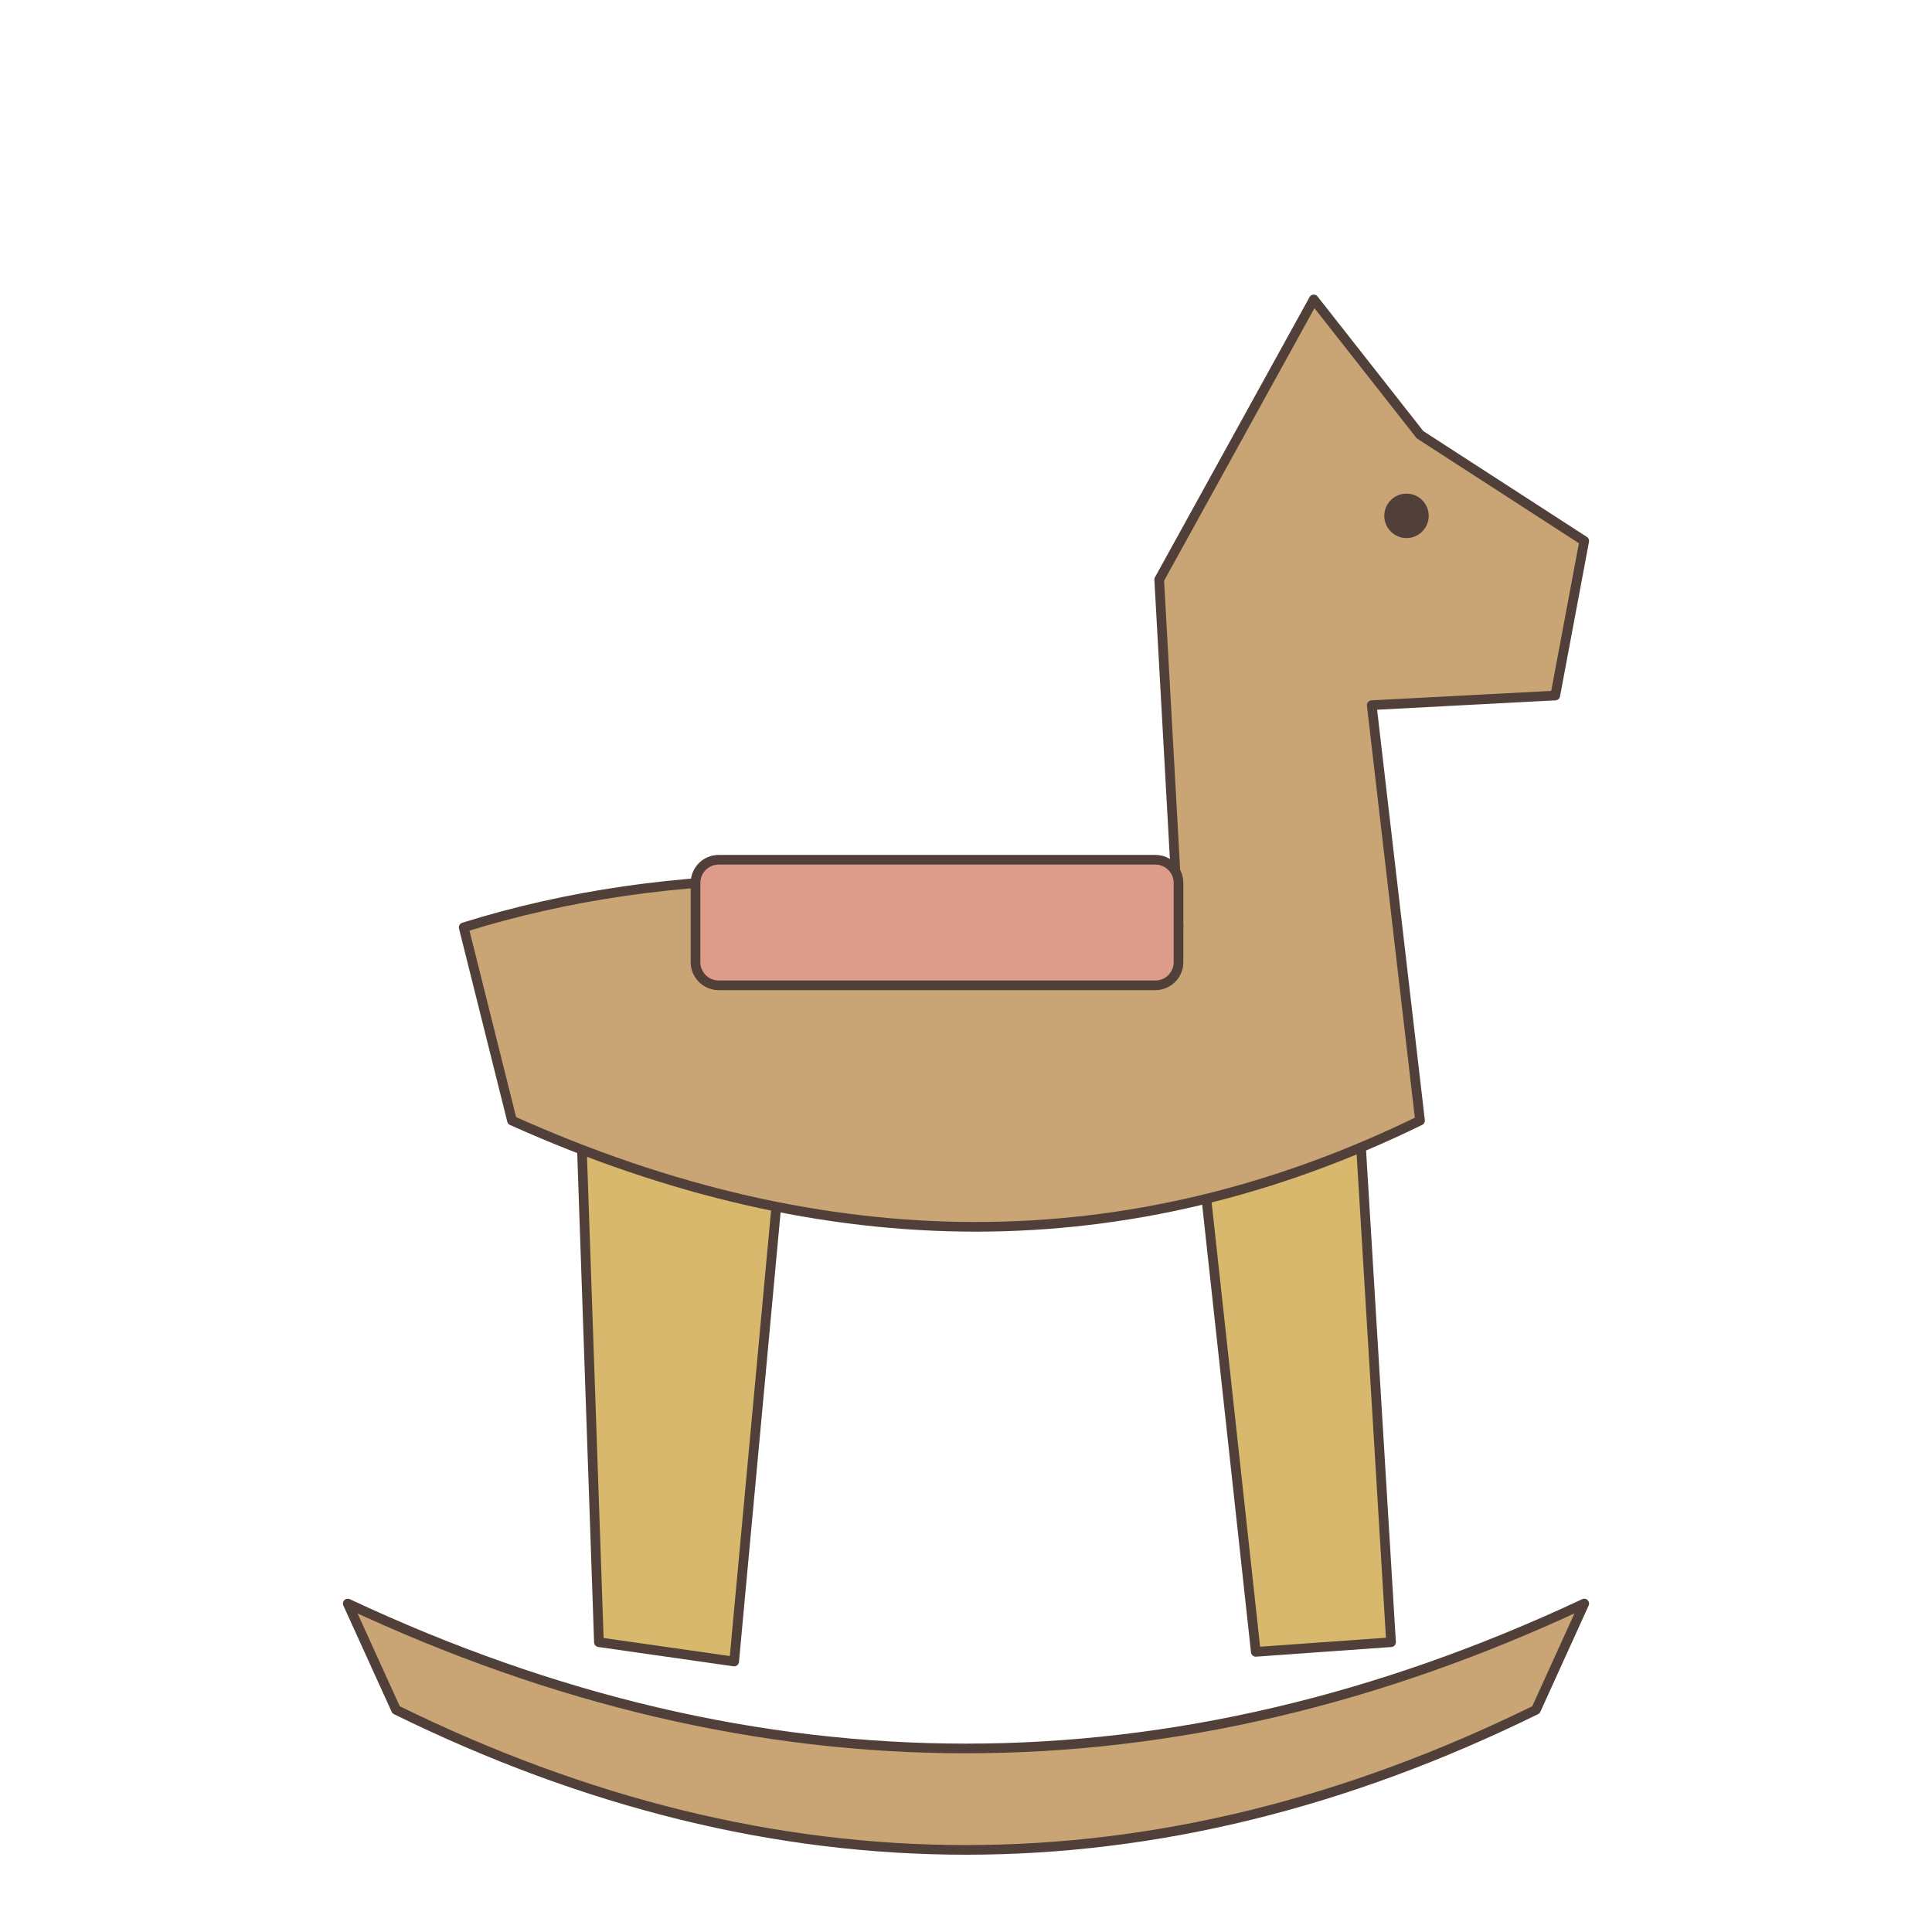
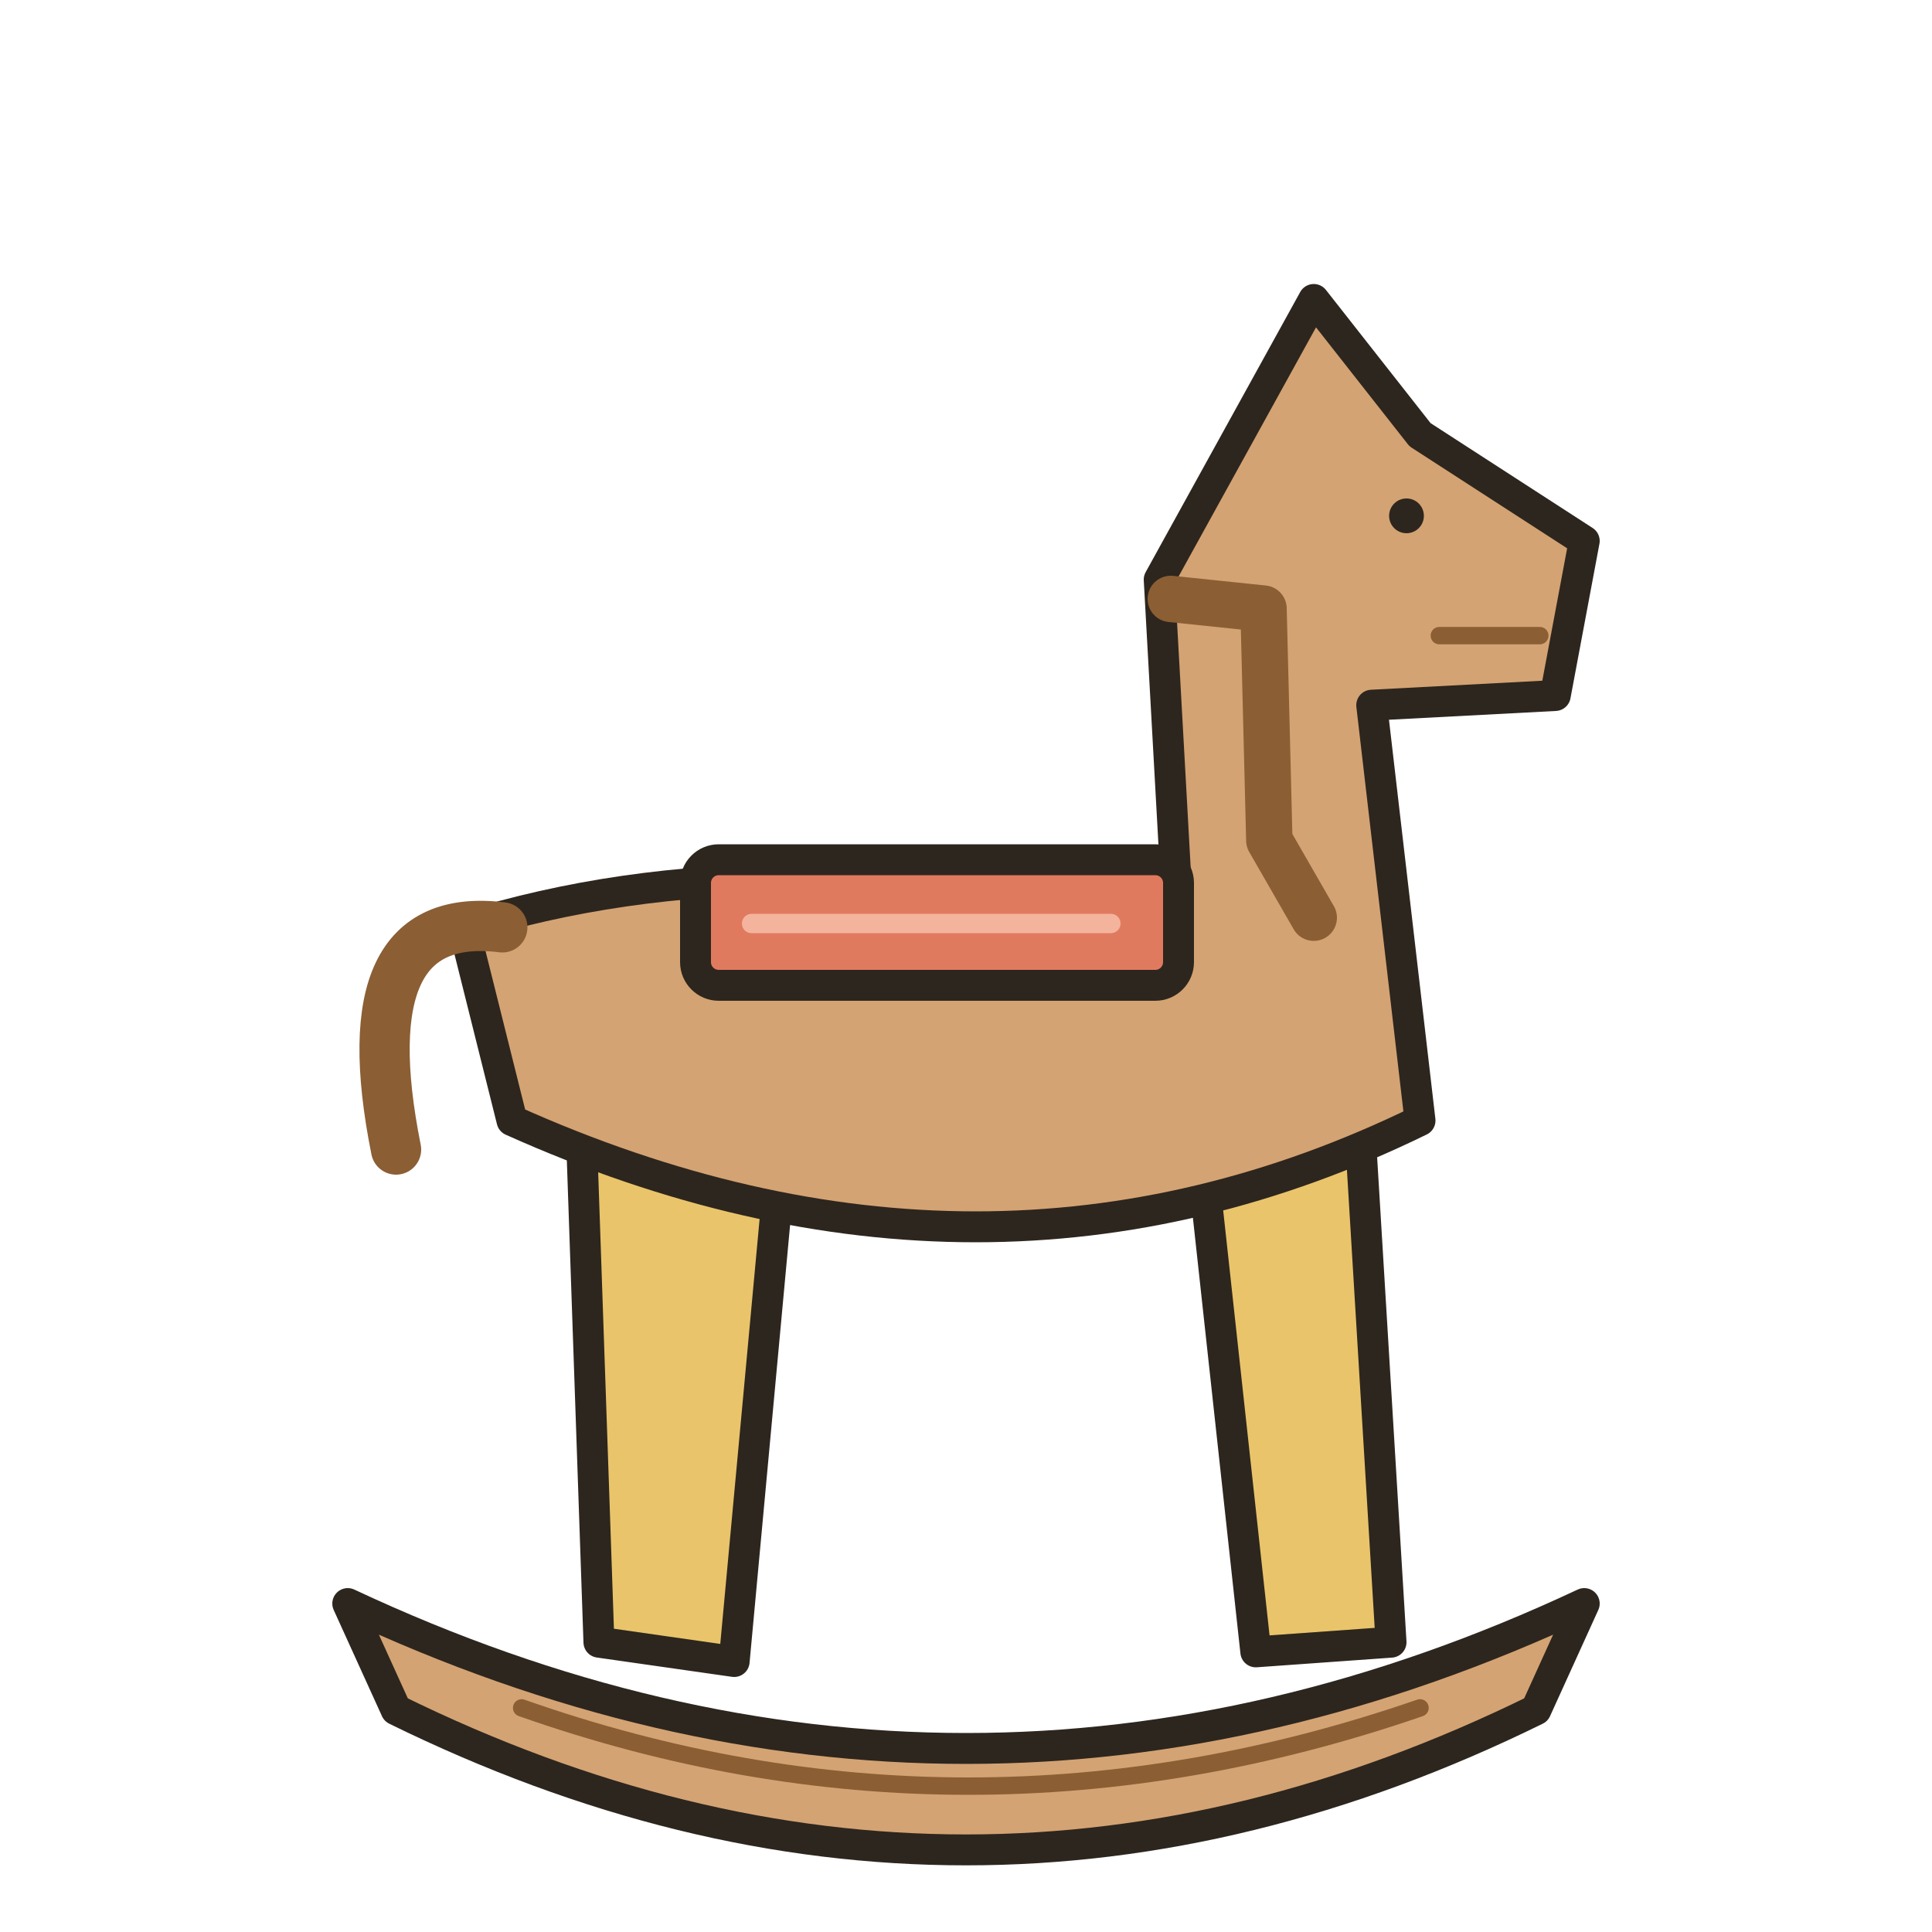
<svg xmlns="http://www.w3.org/2000/svg" viewBox="0 0 1000 1000" data-asset-id="fh_rocking_horse">
-   <g id="prop" stroke="#514039" stroke-width="5" stroke-linejoin="round" stroke-linecap="round">
-     <path d="M180 830 Q500 980 820 830 L795 885 Q500 1030 205 885 Z" fill="#c9a576" />
-     <path d="M300 560 L310 850 L380 860 L405 590 M620 580 L650 855 L720 850 L700 520" fill="#d7b86c" />
-     <path d="M240 480 Q400 430 610 480 L600 300 L680 155 L735 225 L820 280 L805 360 L710 365 L735 580 Q510 690 265 580 Z" fill="#c9a576" />
-     <ellipse cx="728" cy="267" rx="9" ry="9" fill="#514039" />
-     <rect x="360" y="445" width="250" height="65" rx="12" fill="#dd9c89" />
+   <g id="prop" stroke="#2d261e" stroke-width="16" stroke-linejoin="round" stroke-linecap="round">
+     <path d="M180 830 Q500 980 820 830 L795 885 Q500 1030 205 885 Z" fill="#d4a373" />
+     <path d="M300 560 L310 850 L380 860 L405 590 M620 580 L650 855 L720 850 L700 520" fill="#e9c46a" />
+     <path d="M240 480 Q400 430 610 480 L600 300 L680 155 L735 225 L820 280 L805 360 L710 365 L735 580 Q510 690 265 580 Z" fill="#d4a373" />
+     <ellipse cx="728" cy="267" rx="9" ry="9" fill="#2d261e" stroke="none" />
+     <rect x="360" y="445" width="250" height="65" rx="12" fill="#e07a5f" />
+     <path d="M606 310 L654 315 L657 435 L680 475" fill="none" stroke="#8b5e34" stroke-width="24" />
+     <path d="M260 480 Q180 470 205 595" fill="none" stroke="#8b5e34" stroke-width="26" />
+     <path d="M745 329 H797 M270 884 Q500 965 735 884" fill="none" stroke="#8b5e34" stroke-width="9" />
+     <path d="M389 478 H575" fill="none" stroke="#f4b39c" stroke-width="10" />
  </g>
</svg>
